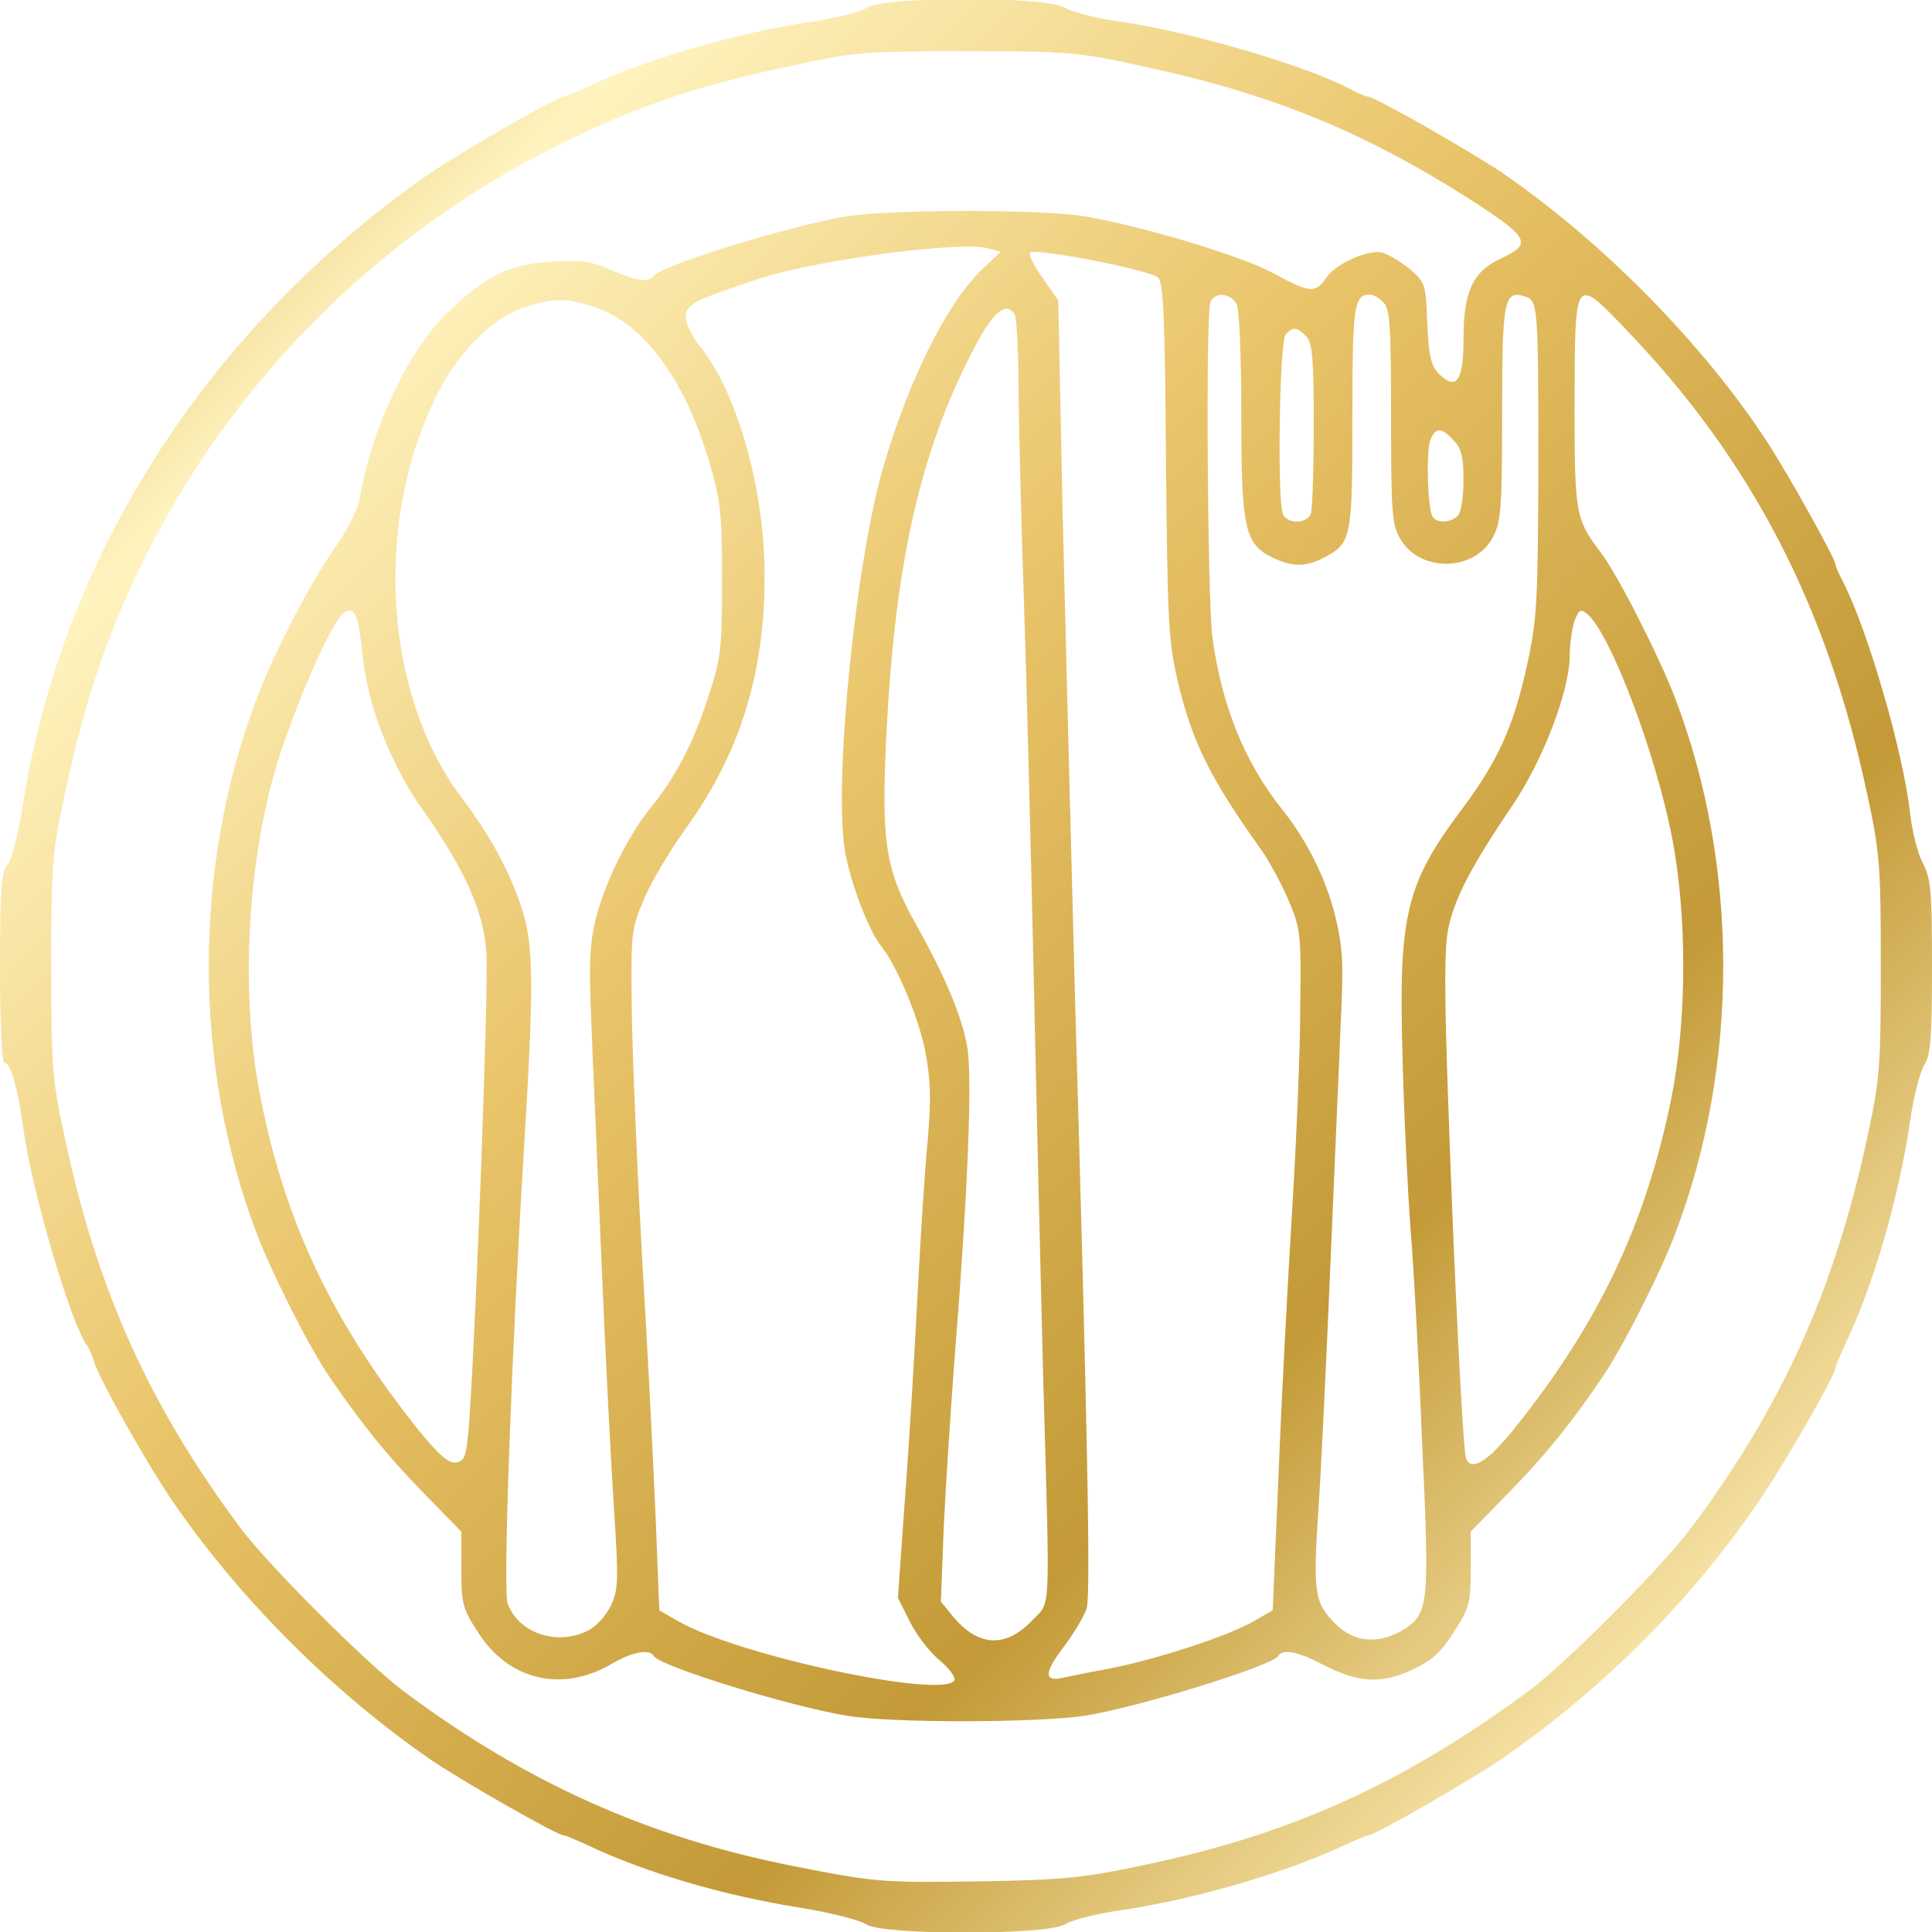
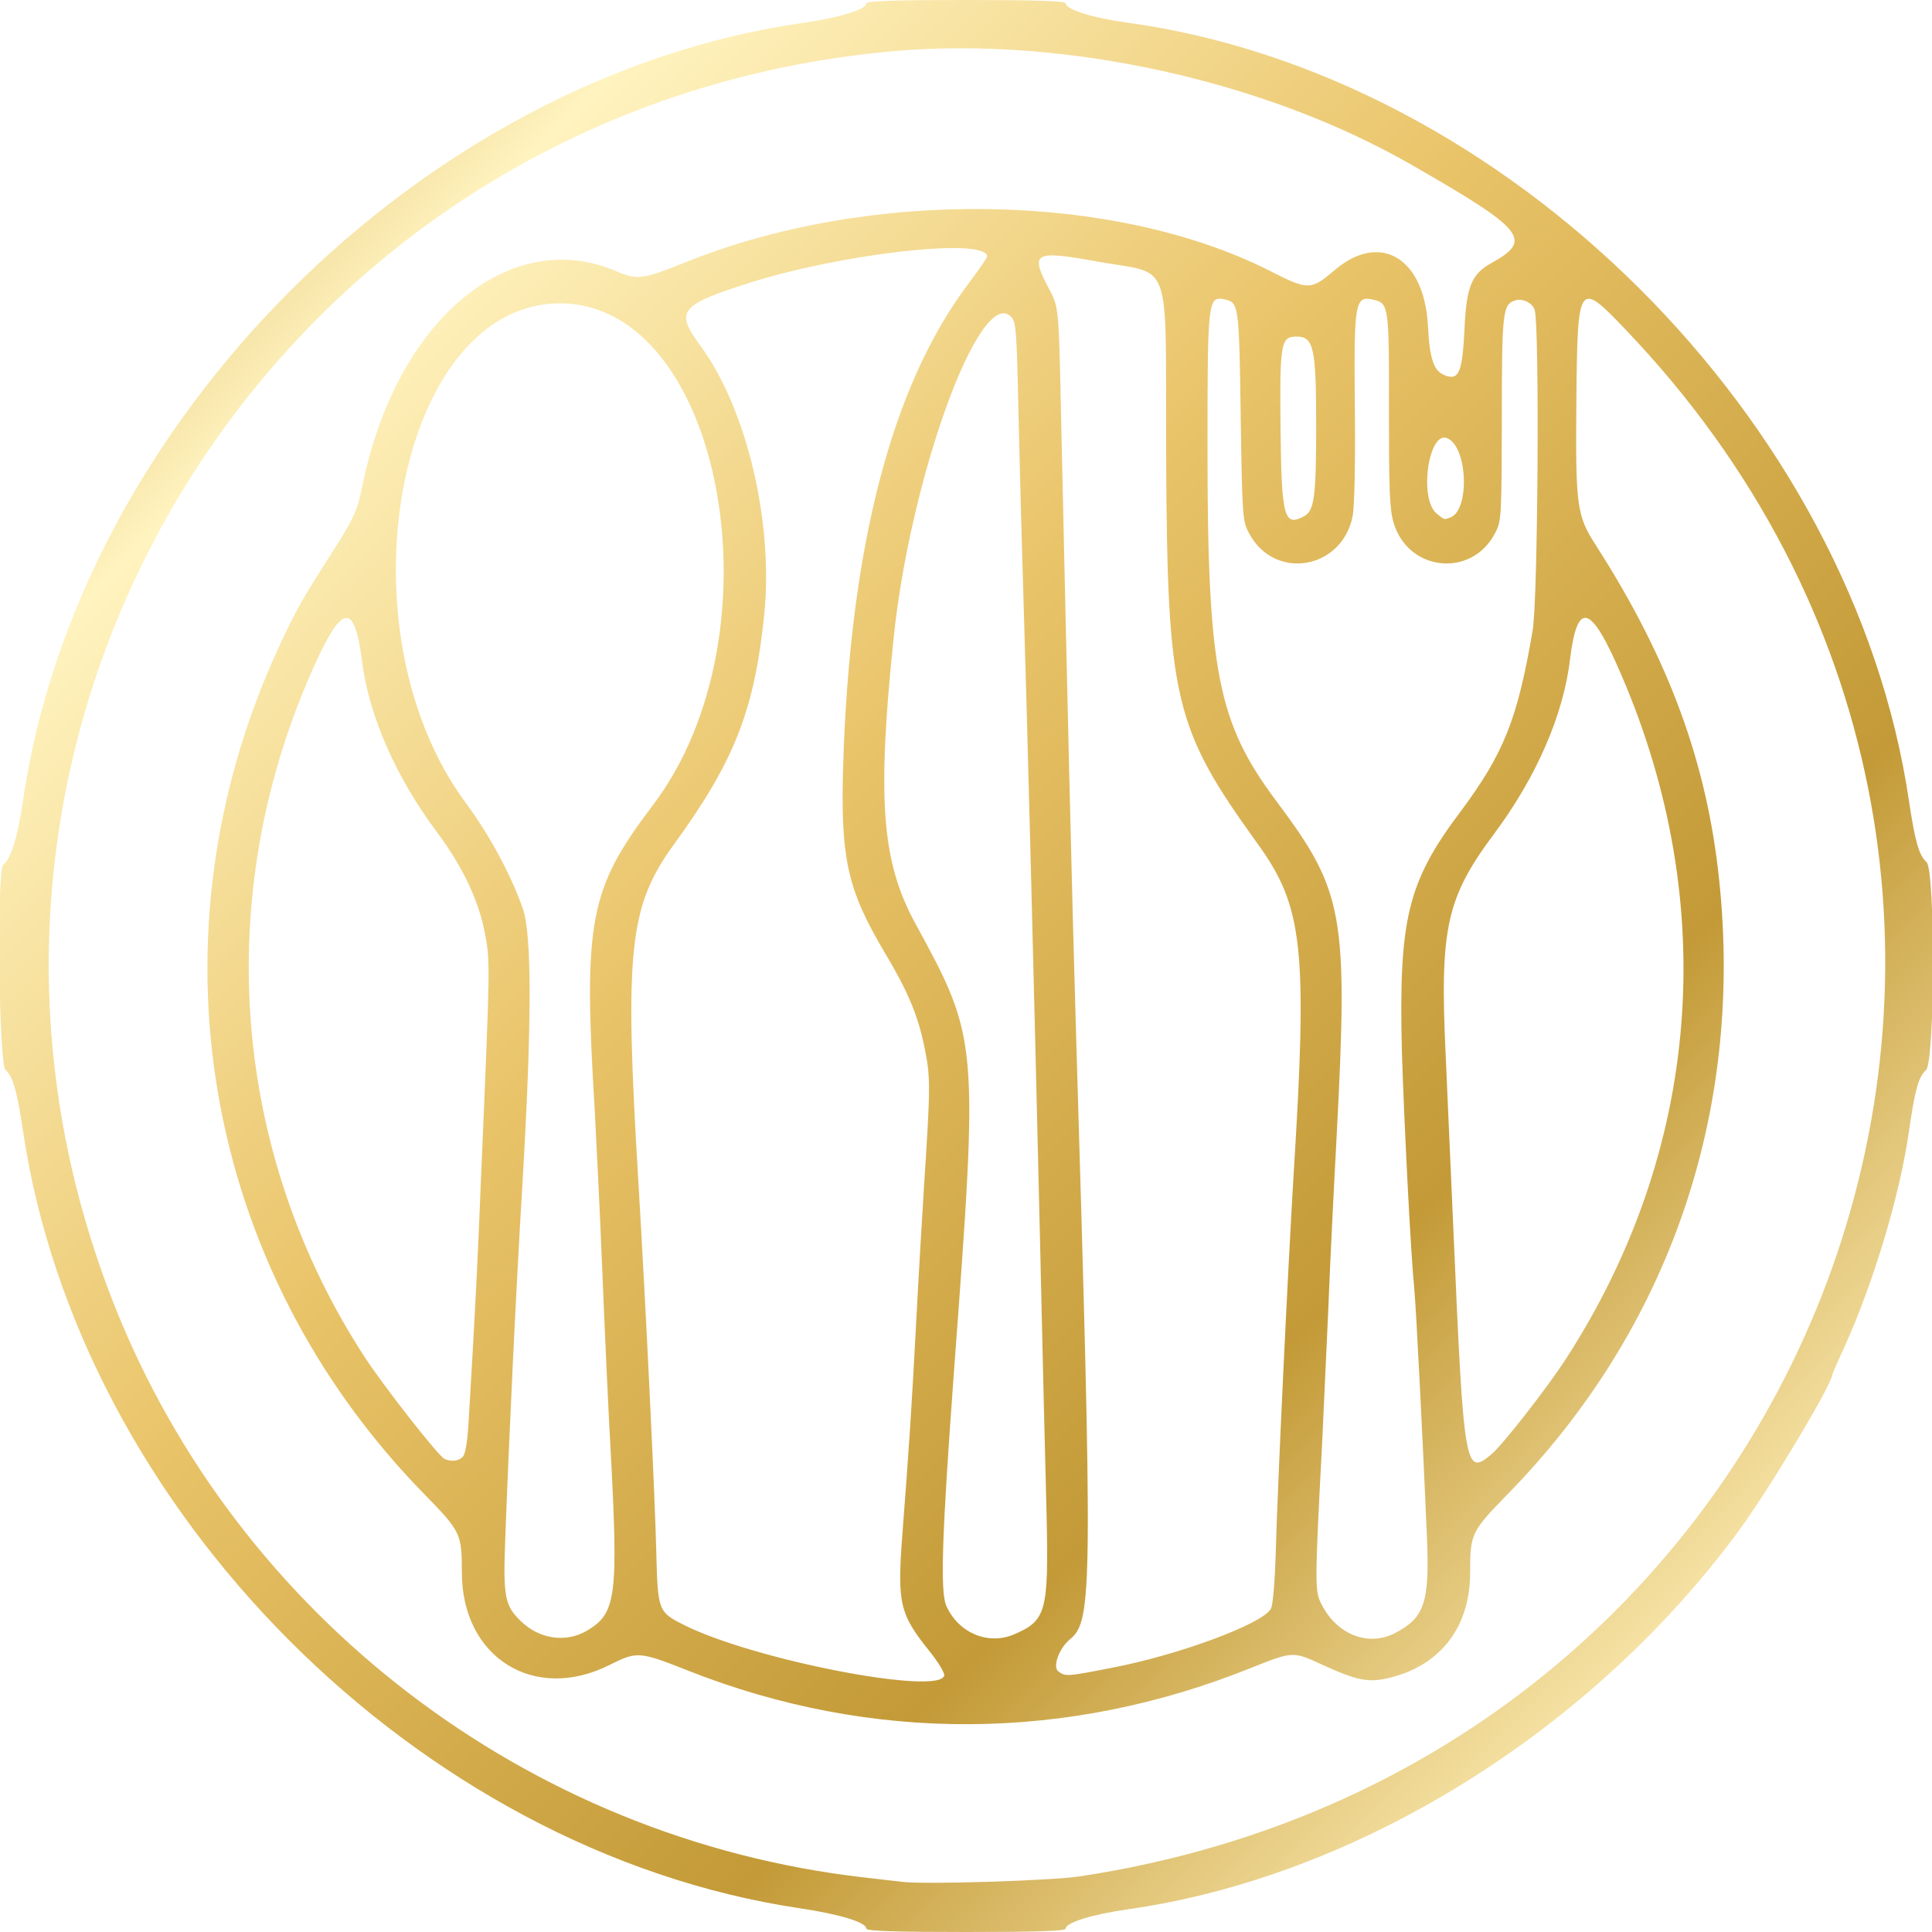
- <svg xmlns="http://www.w3.org/2000/svg" viewBox="0 0 400 400" width="2000" height="2000" role="img" aria-label="Motif couverts">
+ <svg xmlns="http://www.w3.org/2000/svg" viewBox="0 0 640 640" width="2000" height="2000" role="img" aria-label="Motif couverts">
  <defs>
    <linearGradient id="lcgGold" x1="0%" y1="0%" x2="100%" y2="100%">
      <stop offset="0%" stop-color="#c9982f" />
      <stop offset="18%" stop-color="#fff3bf" />
      <stop offset="42%" stop-color="#e9c368" />
      <stop offset="68%" stop-color="#c39a37" />
      <stop offset="88%" stop-color="#ffefb8" />
      <stop offset="100%" stop-color="#d8ad48" />
    </linearGradient>
  </defs>
  <g transform="translate(0.0,0.0)">
-     <path fill="url(#lcgGold)" fill-rule="evenodd" d="M179.3 398.4C178.2 397.6 172.1 396.0 165.8 395.0C149.5 392.4 133.3 387.6 121.4 381.9C119.2 380.9 117.1 380.0 116.7 380.0C115.4 380.0 95.4 368.6 89.0 364.2C68.8 350.2 50.0 331.4 36.2 311.5C30.7 303.6 20.7 285.8 19.5 282.0C19.1 280.6 18.4 279.0 18.0 278.5C14.8 274.5 6.6 246.6 4.9 234.1C3.7 225.3 2.2 220.0 0.9 220.0C0.4 220.0 -0.0 211.7 -0.0 200.3C-0.0 183.9 0.3 180.4 1.6 178.9C2.4 178.0 3.7 173.0 4.6 167.5C12.4 115.6 43.1 67.7 89.0 35.9C95.4 31.5 115.4 20.0 116.7 20.0C117.1 20.0 119.2 19.1 121.4 18.1C133.3 12.4 152.2 6.9 167.3 4.6C172.6 3.9 178.1 2.5 179.5 1.6C183.1 -0.8 216.9 -0.8 220.5 1.6C221.9 2.5 227.4 3.9 232.7 4.6C247.6 6.9 270.1 13.5 279.5 18.4C281.1 19.3 282.8 20.0 283.2 20.0C284.6 20.0 304.4 31.3 311.2 35.9C332.0 50.2 353.1 71.7 366.2 92.0C370.4 98.5 380.0 115.7 380.0 116.8C380.0 117.2 380.7 118.8 381.6 120.5C386.7 130.4 394.2 156.2 395.5 168.7C395.9 172.1 397.0 176.6 398.1 178.7C399.8 181.9 400.0 184.7 400.0 200.2C400.0 214.9 399.7 218.5 398.4 220.5C397.5 221.9 396.1 227.3 395.4 232.6C393.0 248.4 387.8 266.4 381.9 278.6C380.9 280.8 380.0 282.9 380.0 283.3C380.0 284.6 369.8 302.5 364.7 310.0C350.8 330.7 332.4 349.3 311.0 364.1C304.6 368.5 284.6 380.0 283.3 380.0C282.9 380.0 280.8 380.9 278.6 381.9C266.7 387.6 247.8 393.1 232.7 395.4C227.4 396.1 221.9 397.5 220.5 398.4C217.0 400.7 182.6 400.7 179.3 398.4ZM237.0 386.1C267.3 379.8 290.6 369.2 316.5 350.1C324.0 344.6 344.0 324.5 350.0 316.5C368.8 291.5 379.9 266.9 386.6 235.5C389.2 223.5 389.4 220.8 389.4 200.0C389.4 179.2 389.2 176.5 386.6 164.5C378.4 125.8 362.8 95.6 337.2 68.8C325.9 57.0 326.1 56.7 326.0 83.0C326.0 106.6 326.1 107.3 331.5 114.5C335.1 119.3 343.5 135.9 346.8 144.5C360.1 179.3 360.1 220.7 346.8 255.5C343.7 263.7 335.8 279.3 331.7 285.2C325.3 294.7 319.9 301.3 312.6 308.8L304.5 317.1L304.5 324.9C304.5 331.9 304.2 333.0 301.0 337.9C298.3 342.2 296.5 343.8 292.2 345.8C285.7 348.7 281.2 348.4 273.8 344.6C268.7 341.9 265.5 341.3 264.6 342.9C263.3 344.9 236.3 353.3 224.8 355.2C215.2 356.7 184.4 356.8 175.2 355.2C163.2 353.2 136.7 345.0 135.4 342.9C134.5 341.3 130.9 342.0 126.6 344.5C116.4 350.5 105.3 347.9 99.0 338.0C95.8 333.1 95.5 332.0 95.5 324.9L95.5 317.1L87.4 308.8C80.1 301.3 74.8 294.7 68.3 285.2C64.2 279.3 56.3 263.7 53.2 255.5C39.9 220.6 39.9 179.4 53.2 144.5C56.8 134.9 64.5 120.2 70.0 112.4C72.2 109.3 74.2 105.1 74.5 103.1C76.8 89.2 84.3 72.9 92.2 65.2C100.2 57.3 105.2 54.7 113.9 54.2C120.3 53.8 122.5 54.1 126.5 55.9C131.5 58.1 134.5 58.6 135.4 57.1C136.7 55.0 163.3 46.8 175.2 44.8C184.6 43.3 215.4 43.3 224.6 44.8C236.5 46.8 257.1 53.0 263.7 56.6C271.0 60.6 272.4 60.8 274.5 57.6C276.5 54.6 283.2 51.6 286.2 52.3C287.5 52.7 290.0 54.2 291.9 55.7C295.1 58.5 295.2 58.8 295.5 66.9C295.8 73.7 296.3 75.7 297.8 77.3C301.5 81.0 303.0 79.0 303.0 70.3C303.0 60.3 304.9 56.2 310.8 53.5C317.4 50.4 316.7 49.2 303.6 40.8C282.0 27.1 263.0 19.4 237.0 13.8C223.2 10.8 221.5 10.6 200.0 10.6C178.5 10.6 176.8 10.8 163.0 13.8C142.6 18.2 130.1 22.6 113.1 31.3C78.2 49.3 49.5 77.8 31.4 112.7C22.9 129.2 17.8 143.7 13.4 164.5C10.8 176.5 10.6 179.2 10.6 200.0C10.6 220.8 10.8 223.5 13.4 235.5C20.1 267.1 31.0 291.2 49.9 316.5C55.7 324.2 75.8 344.3 83.5 350.1C108.9 369.1 134.4 380.5 164.5 386.4C181.8 389.8 182.7 389.8 204.0 389.5C220.0 389.2 224.5 388.8 237.0 386.1ZM197.6 347.9C197.9 347.3 196.6 345.5 194.6 343.8C192.6 342.2 189.8 338.6 188.4 335.8L185.9 330.8L187.4 309.7C188.3 298.0 189.4 279.1 190.0 267.5C190.6 255.9 191.5 241.7 192.1 235.8C192.8 227.1 192.7 223.6 191.5 217.3C190.0 210.2 185.6 199.8 182.5 196.0C179.9 192.8 175.9 182.4 174.9 175.9C172.6 161.1 177.3 115.1 183.1 95.9C188.5 77.9 196.1 62.8 203.2 55.9L207.2 52.1L204.5 51.4C198.5 49.9 169.3 53.8 157.5 57.6C143.8 62.1 142.0 63.0 142.0 65.6C142.0 67.0 143.3 69.8 145.0 71.8C152.7 81.4 158.4 101.7 158.3 119.5C158.3 139.5 153.1 156.1 142.2 171.2C138.9 175.8 134.9 182.4 133.4 186.0C130.7 192.3 130.6 193.0 130.8 209.0C130.9 218.1 131.9 241.7 133.0 261.5C134.2 281.3 135.4 305.6 135.8 315.5L136.5 333.4L140.5 335.7C153.0 342.8 195.2 351.8 197.6 347.9ZM229.5 345.5C239.3 343.6 254.1 338.8 259.5 335.7L263.5 333.4L264.7 305.5C265.3 290.1 266.6 265.6 267.5 251.0C268.4 236.4 269.2 217.3 269.2 208.5C269.4 193.0 269.3 192.3 266.6 186.0C265.1 182.5 262.4 177.6 260.6 175.2C250.3 160.7 246.7 153.3 243.7 140.5C241.9 132.4 241.7 127.7 241.4 95.1C241.2 66.3 240.9 58.5 239.8 57.5C238.3 55.9 214.3 51.3 213.3 52.3C212.9 52.7 214.1 55.1 215.9 57.6L219.1 62.2L220.0 105.9C220.6 129.9 221.7 174.0 222.5 204.0C225.2 297.2 225.8 330.1 225.0 332.9C224.6 334.4 222.4 338.1 220.2 341.0C216.2 346.3 216.1 348.2 219.9 347.4C220.8 347.2 225.1 346.3 229.5 345.5ZM213.8 335.4C217.6 331.4 217.4 335.4 216.0 286.0C215.5 267.0 214.6 229.0 214.0 201.5C213.4 174.0 212.5 139.5 212.0 124.7C211.5 110.0 211.0 90.9 210.9 82.2C210.9 73.5 210.5 65.8 210.1 65.1C208.2 62.2 205.4 64.7 201.2 73.0C189.9 95.0 184.8 119.1 183.3 157.0C182.6 175.0 183.7 180.8 189.5 191.1C195.7 202.2 199.1 210.3 200.2 216.5C201.4 222.8 200.4 246.8 197.5 283.0C196.8 292.6 195.8 307.5 195.4 316.0L194.8 331.6L197.5 334.9C202.7 341.0 208.3 341.2 213.8 335.4ZM290.9 337.2C295.8 333.9 296.0 332.0 294.4 297.9C293.7 280.6 292.6 260.9 292.0 254.0C291.5 247.1 290.7 231.6 290.4 219.5C289.5 189.4 291.0 183.1 302.7 167.5C310.1 157.6 313.4 150.4 316.2 137.5C318.2 128.4 318.4 124.7 318.5 97.5C318.5 63.1 318.4 62.3 315.8 61.4C311.4 60.0 311.0 61.8 311.0 85.4C311.0 104.4 310.8 108.0 309.2 111.0C305.6 118.3 294.2 118.7 290.0 111.7C288.2 108.8 288.0 106.5 288.0 86.3C288.0 67.5 287.8 63.9 286.4 62.6C285.6 61.7 284.3 61.0 283.6 61.0C280.3 61.0 280.0 63.3 280.0 86.5C280.0 111.7 279.8 112.5 274.0 115.5C270.3 117.4 267.6 117.4 263.6 115.5C257.7 112.7 257.0 109.6 257.0 85.9C257.0 73.3 256.6 64.1 256.0 62.9C254.7 60.6 251.4 60.4 250.6 62.6C249.6 65.1 250.0 123.8 251.0 131.8C252.9 146.0 257.6 157.7 265.4 167.5C270.6 174.0 274.6 182.0 276.5 189.9C278.0 196.1 278.2 199.7 277.6 211.4C277.3 219.2 276.3 241.2 275.5 260.5C274.7 279.8 273.6 302.9 273.0 312.0C271.8 329.9 272.1 331.8 276.5 336.2C280.5 340.2 285.7 340.5 290.9 337.2ZM121.9 337.5C123.5 336.7 125.5 334.4 126.5 332.4C128.0 329.1 128.1 327.3 127.1 312.1C126.5 303.0 125.3 279.8 124.5 260.5C123.7 241.2 122.7 219.0 122.4 211.0C121.9 199.1 122.1 195.3 123.4 190.0C125.4 182.4 130.0 173.1 134.5 167.5C139.9 160.9 143.6 153.7 146.6 144.4C149.3 136.2 149.5 134.3 149.5 120.0C149.5 106.0 149.2 103.6 146.7 95.2C141.7 78.5 133.4 67.2 123.5 63.7C117.3 61.6 114.7 61.6 108.4 63.7C101.5 66.0 94.3 73.5 89.8 83.1C77.3 109.5 79.8 144.2 95.6 165.2C101.5 173.0 105.4 180.2 107.9 187.7C110.5 195.4 110.6 203.2 108.5 237.5C105.9 280.2 104.1 329.2 105.1 332.0C107.4 338.2 115.5 340.9 121.9 337.5ZM97.2 293.5C98.6 273.2 101.2 204.0 100.7 197.2C100.1 188.6 96.3 180.2 87.7 167.9C81.0 158.6 76.1 146.0 75.1 135.9C74.2 127.5 73.6 125.8 71.6 126.6C69.5 127.4 63.6 140.0 58.7 154.0C51.4 174.9 49.4 204.4 53.9 227.0C58.9 252.9 68.9 273.8 86.5 295.9C90.9 301.3 92.9 303.0 94.4 302.8C96.3 302.5 96.6 301.6 97.2 293.5ZM313.5 295.8C331.1 273.9 340.9 253.1 346.1 227.0C349.3 210.9 349.3 189.1 346.1 173.0C342.6 155.3 333.3 131.0 328.6 127.1C327.3 126.0 326.9 126.2 326.0 128.5C325.5 129.9 325.0 133.2 325.0 135.7C325.0 142.9 319.5 157.4 313.1 166.8C304.7 179.2 301.2 185.9 299.9 192.0C299.0 196.2 299.0 205.0 299.9 230.0C301.1 265.2 302.9 299.8 303.5 301.8C304.5 304.8 308.0 302.7 313.5 295.8ZM271.4 106.4C271.7 105.5 272.0 97.3 272.0 88.0C272.0 74.0 271.7 70.9 270.4 69.6C268.5 67.7 267.8 67.6 266.2 69.2C264.9 70.5 264.4 103.3 265.6 106.4C265.9 107.3 267.2 108.0 268.5 108.0C269.8 108.0 271.1 107.3 271.4 106.4ZM301.8 106.8C302.5 106.1 303.0 102.9 303.0 99.5C303.0 94.7 302.6 92.9 301.0 91.2C298.4 88.4 297.2 88.4 296.1 91.2C295.3 93.4 295.5 104.3 296.5 106.8C297.1 108.3 300.2 108.4 301.8 106.8Z" />
+     <path fill="url(#lcgGold)" fill-rule="evenodd" d="M287.0 638.9C287.0 636.8 278.2 634.1 264.7 632.1C138.7 613.2 26.2 500.5 7.6 374.5C5.6 361.2 4.3 356.6 1.8 354.4C-0.4 352.3 -1.1 287.8 1.1 286.4C3.4 285.0 5.9 277.1 7.5 266.0C25.5 139.8 140.2 25.3 266.5 7.5C278.3 5.8 287.0 3.1 287.0 1.1C287.0 0.3 297.5 0.0 320.0 0.0C342.5 0.0 353.0 0.3 353.0 1.1C353.0 3.1 361.7 5.9 373.4 7.5C499.0 24.7 613.8 139.0 632.4 265.5C634.4 278.8 635.7 283.4 638.2 285.6C641.1 288.3 641.0 351.8 638.0 354.5C635.5 356.8 634.4 360.8 632.4 374.5C629.4 395.8 620.7 424.7 611.0 446.2C608.8 450.9 607.0 455.1 607.0 455.3C607.0 458.4 586.3 493.0 576.2 506.8C527.3 573.5 449.4 621.8 373.5 632.5C361.7 634.2 353.0 636.9 353.0 638.9C353.0 639.7 342.5 640.0 320.0 640.0C297.5 640.0 287.0 639.7 287.0 638.9ZM357.5 621.6C608.3 583.8 712.0 290.9 538.7 109.4C522.9 92.8 522.6 93.2 522.2 131.6C521.9 167.8 522.2 170.6 528.7 180.7C552.8 218.3 565.4 252.4 569.5 291.5C577.6 368.6 552.9 440.3 499.4 495.0C487.4 507.3 487.0 508.0 487.0 520.9C487.0 539.3 476.9 552.1 459.4 556.0C453.1 557.4 449.2 556.6 437.9 551.4C428.3 547.0 428.3 547.0 414.7 552.4C353.6 577.1 288.6 577.4 227.9 553.4C211.7 547.0 211.0 547.0 202.0 551.5C177.0 564.1 153.0 549.1 153.0 520.9C153.0 508.0 152.6 507.3 140.6 495.0C67.0 419.8 48.1 310.3 92.3 214.5C97.9 202.4 99.7 199.1 110.7 181.9C117.4 171.3 118.3 169.3 120.1 160.7C131.2 106.1 168.7 74.6 204.3 89.9C211.1 92.8 212.8 92.6 226.8 87.0C287.8 62.3 368.8 63.5 420.6 89.7C433.4 96.2 434.2 96.2 442.1 89.5C457.1 76.7 471.7 85.3 473.0 107.6C473.6 119.4 475.0 123.2 479.1 124.5C483.3 125.9 484.4 123.0 485.1 109.7C485.7 95.0 487.4 90.8 494.1 87.1C507.9 79.5 505.1 76.1 467.6 54.6C418.9 26.6 352.6 12.1 296.5 16.9C91.7 34.7 -37.3 241.6 37.7 431.9C78.5 535.4 174.8 609.1 286.0 621.9C291.2 622.5 297.1 623.2 299.0 623.4C306.8 624.3 348.0 623.0 357.5 621.6ZM312.8 555.0C312.9 554.1 310.8 550.6 308.0 547.1C298.0 534.7 297.2 531.2 298.9 508.5C301.1 480.1 302.0 466.4 303.5 438.0C304.3 422.3 305.5 402.8 306.0 394.5C308.3 358.9 308.3 357.1 306.2 346.7C304.0 336.1 300.7 328.3 293.1 315.6C280.7 294.7 278.4 284.5 279.3 253.7C281.5 181.3 295.3 127.9 320.7 94.1C324.2 89.5 327.0 85.4 327.0 85.0C327.0 78.6 279.9 83.8 248.9 93.5C225.1 101.0 223.5 103.0 232.0 114.5C247.3 135.3 256.2 172.8 253.2 203.2C250.0 235.0 243.4 252.0 223.4 279.5C208.3 300.3 206.8 314.4 211.5 392.0C213.9 432.0 217.0 496.3 217.4 514.1C217.9 533.7 218.0 534.0 226.8 538.4C250.1 550.0 311.5 561.8 312.8 555.0ZM368.2 552.5C390.3 548.3 418.4 537.9 421.0 532.9C421.7 531.7 422.3 523.8 422.6 514.7C423.1 494.3 426.6 421.2 428.5 389.5C433.2 314.1 431.7 300.4 416.6 279.5C388.9 241.1 386.7 231.9 386.3 151.6C386.0 83.1 389.0 91.4 362.7 86.5C342.7 82.9 341.2 83.7 347.3 95.3C350.7 101.6 350.7 101.6 351.4 133.5C353.6 233.2 355.1 297.0 356.4 340.5C362.0 527.3 361.9 536.8 354.5 543.0C350.8 546.0 348.6 552.2 350.6 553.7C353.0 555.4 353.4 555.4 368.2 552.5ZM194.4 540.2C204.2 534.4 204.9 529.1 202.2 479.0C201.5 466.6 200.3 440.3 199.5 420.5C198.7 400.7 197.5 376.9 197.0 367.5C193.2 304.8 195.2 294.5 216.3 266.7C259.5 209.6 239.3 100.5 185.5 100.5C131.7 100.5 111.4 207.9 154.3 266.0C162.2 276.7 169.1 289.4 173.2 301.0C176.2 309.5 176.2 338.9 173.1 391.5C170.9 427.8 168.6 476.6 167.4 509.0C166.6 528.9 167.2 531.8 172.4 536.9C178.6 543.0 187.4 544.3 194.4 540.2ZM335.7 541.5C346.6 536.9 347.4 534.0 346.7 502.0C346.3 487.4 345.3 446.0 344.5 410.0C342.6 329.3 340.2 235.0 339.0 197.0C338.5 181.3 337.8 154.6 337.4 137.6C336.8 109.3 336.6 106.6 334.9 104.9C324.6 94.6 301.5 158.1 296.0 211.6C290.5 264.7 292.1 285.3 303.0 305.5C324.2 344.4 324.2 344.2 316.0 454.5C312.0 509.0 311.4 527.3 313.5 532.0C317.5 540.9 327.2 545.0 335.7 541.5ZM461.9 541.1C471.9 535.9 473.6 531.1 472.7 509.1C471.5 481.1 469.1 432.6 468.5 427.0C467.3 415.0 465.1 371.2 464.4 348.5C463.3 304.6 466.2 292.3 483.7 269.0C498.2 249.6 502.7 238.2 507.7 208.9C509.5 198.8 510.0 108.1 508.4 102.7C507.7 100.4 504.4 98.7 502.0 99.5C497.8 100.8 497.5 102.9 497.5 138.5C497.4 171.7 497.4 172.6 495.2 176.7C487.4 191.6 466.3 189.3 461.6 173.0C460.3 168.5 460.1 161.7 460.1 135.9C460.2 102.2 460.0 100.5 455.4 99.4C448.8 97.7 448.5 99.4 448.8 134.3C449.0 153.5 448.7 167.6 448.1 170.9C444.6 188.7 422.2 192.5 413.8 176.7C411.6 172.6 411.5 171.5 411.0 138.0C410.5 101.7 410.3 100.4 406.2 99.3C400.1 97.8 400.0 98.3 400.0 148.4C400.0 222.3 403.3 239.3 422.9 265.5C445.2 295.3 446.6 302.9 442.8 376.0C441.8 394.4 440.5 420.5 440.0 434.0C439.4 447.5 438.5 467.1 438.0 477.5C435.5 525.3 435.5 527.1 437.8 531.5C442.8 541.4 453.1 545.5 461.9 541.1ZM153.3 482.6C154.2 481.6 154.9 477.5 155.3 469.8C157.5 432.8 158.2 418.9 159.5 386.5C162.4 318.8 162.4 318.3 160.6 309.0C158.6 298.4 153.3 287.2 145.0 276.0C131.1 257.5 122.2 237.1 119.9 218.9C117.4 199.1 113.2 199.9 103.4 222.1C70.1 297.3 76.7 382.1 121.1 450.0C127.5 459.7 145.4 482.6 147.3 483.3C149.6 484.3 151.9 484.0 153.3 482.6ZM494.1 481.7C497.9 478.5 512.4 459.9 518.7 450.2C563.3 381.3 569.9 299.7 537.1 223.6C527.0 200.0 522.5 198.7 520.1 218.4C517.9 236.8 509.0 257.3 495.1 276.0C479.1 297.4 476.9 307.4 478.9 349.6C479.5 363.3 480.7 389.8 481.5 408.5C484.9 486.6 485.3 489.2 494.1 481.7ZM432.0 171.0C435.4 169.2 436.0 164.4 436.0 141.1C436.0 115.2 435.2 111.5 429.5 111.5C424.3 111.5 423.9 113.5 424.2 142.1C424.5 171.5 425.4 174.6 432.0 171.0ZM480.5 171.4C486.9 168.9 486.2 148.2 479.5 145.2C473.3 142.3 469.9 165.2 475.9 170.1C478.6 172.3 478.3 172.2 480.5 171.4Z" />
  </g>
</svg>
